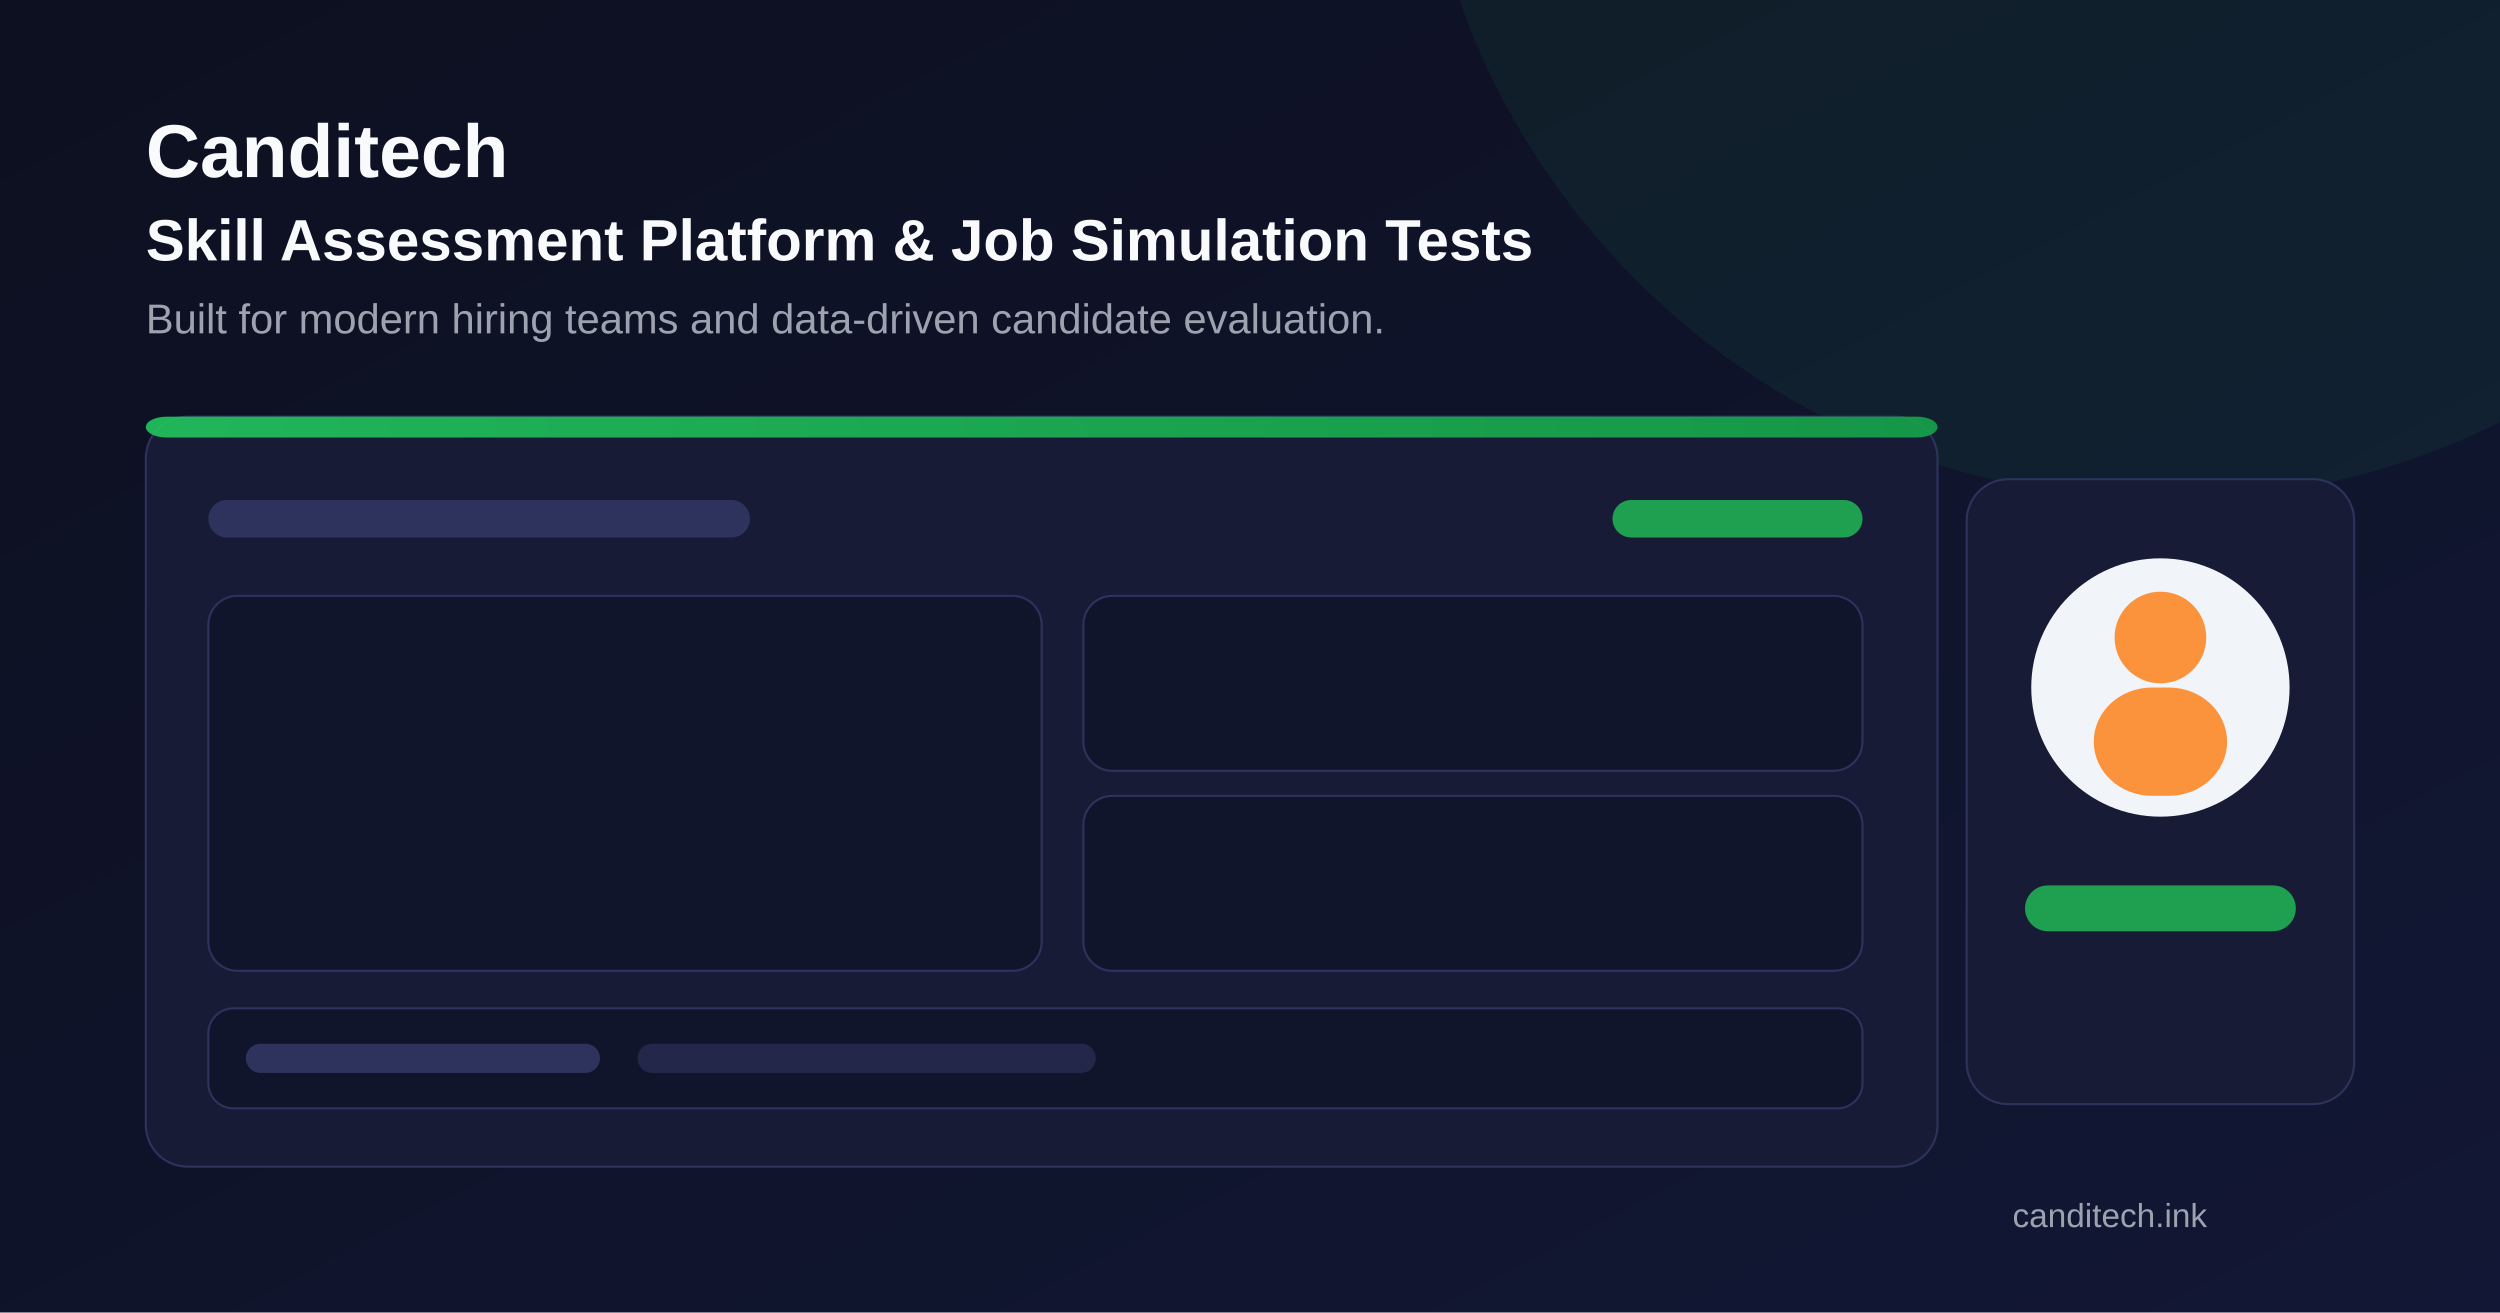
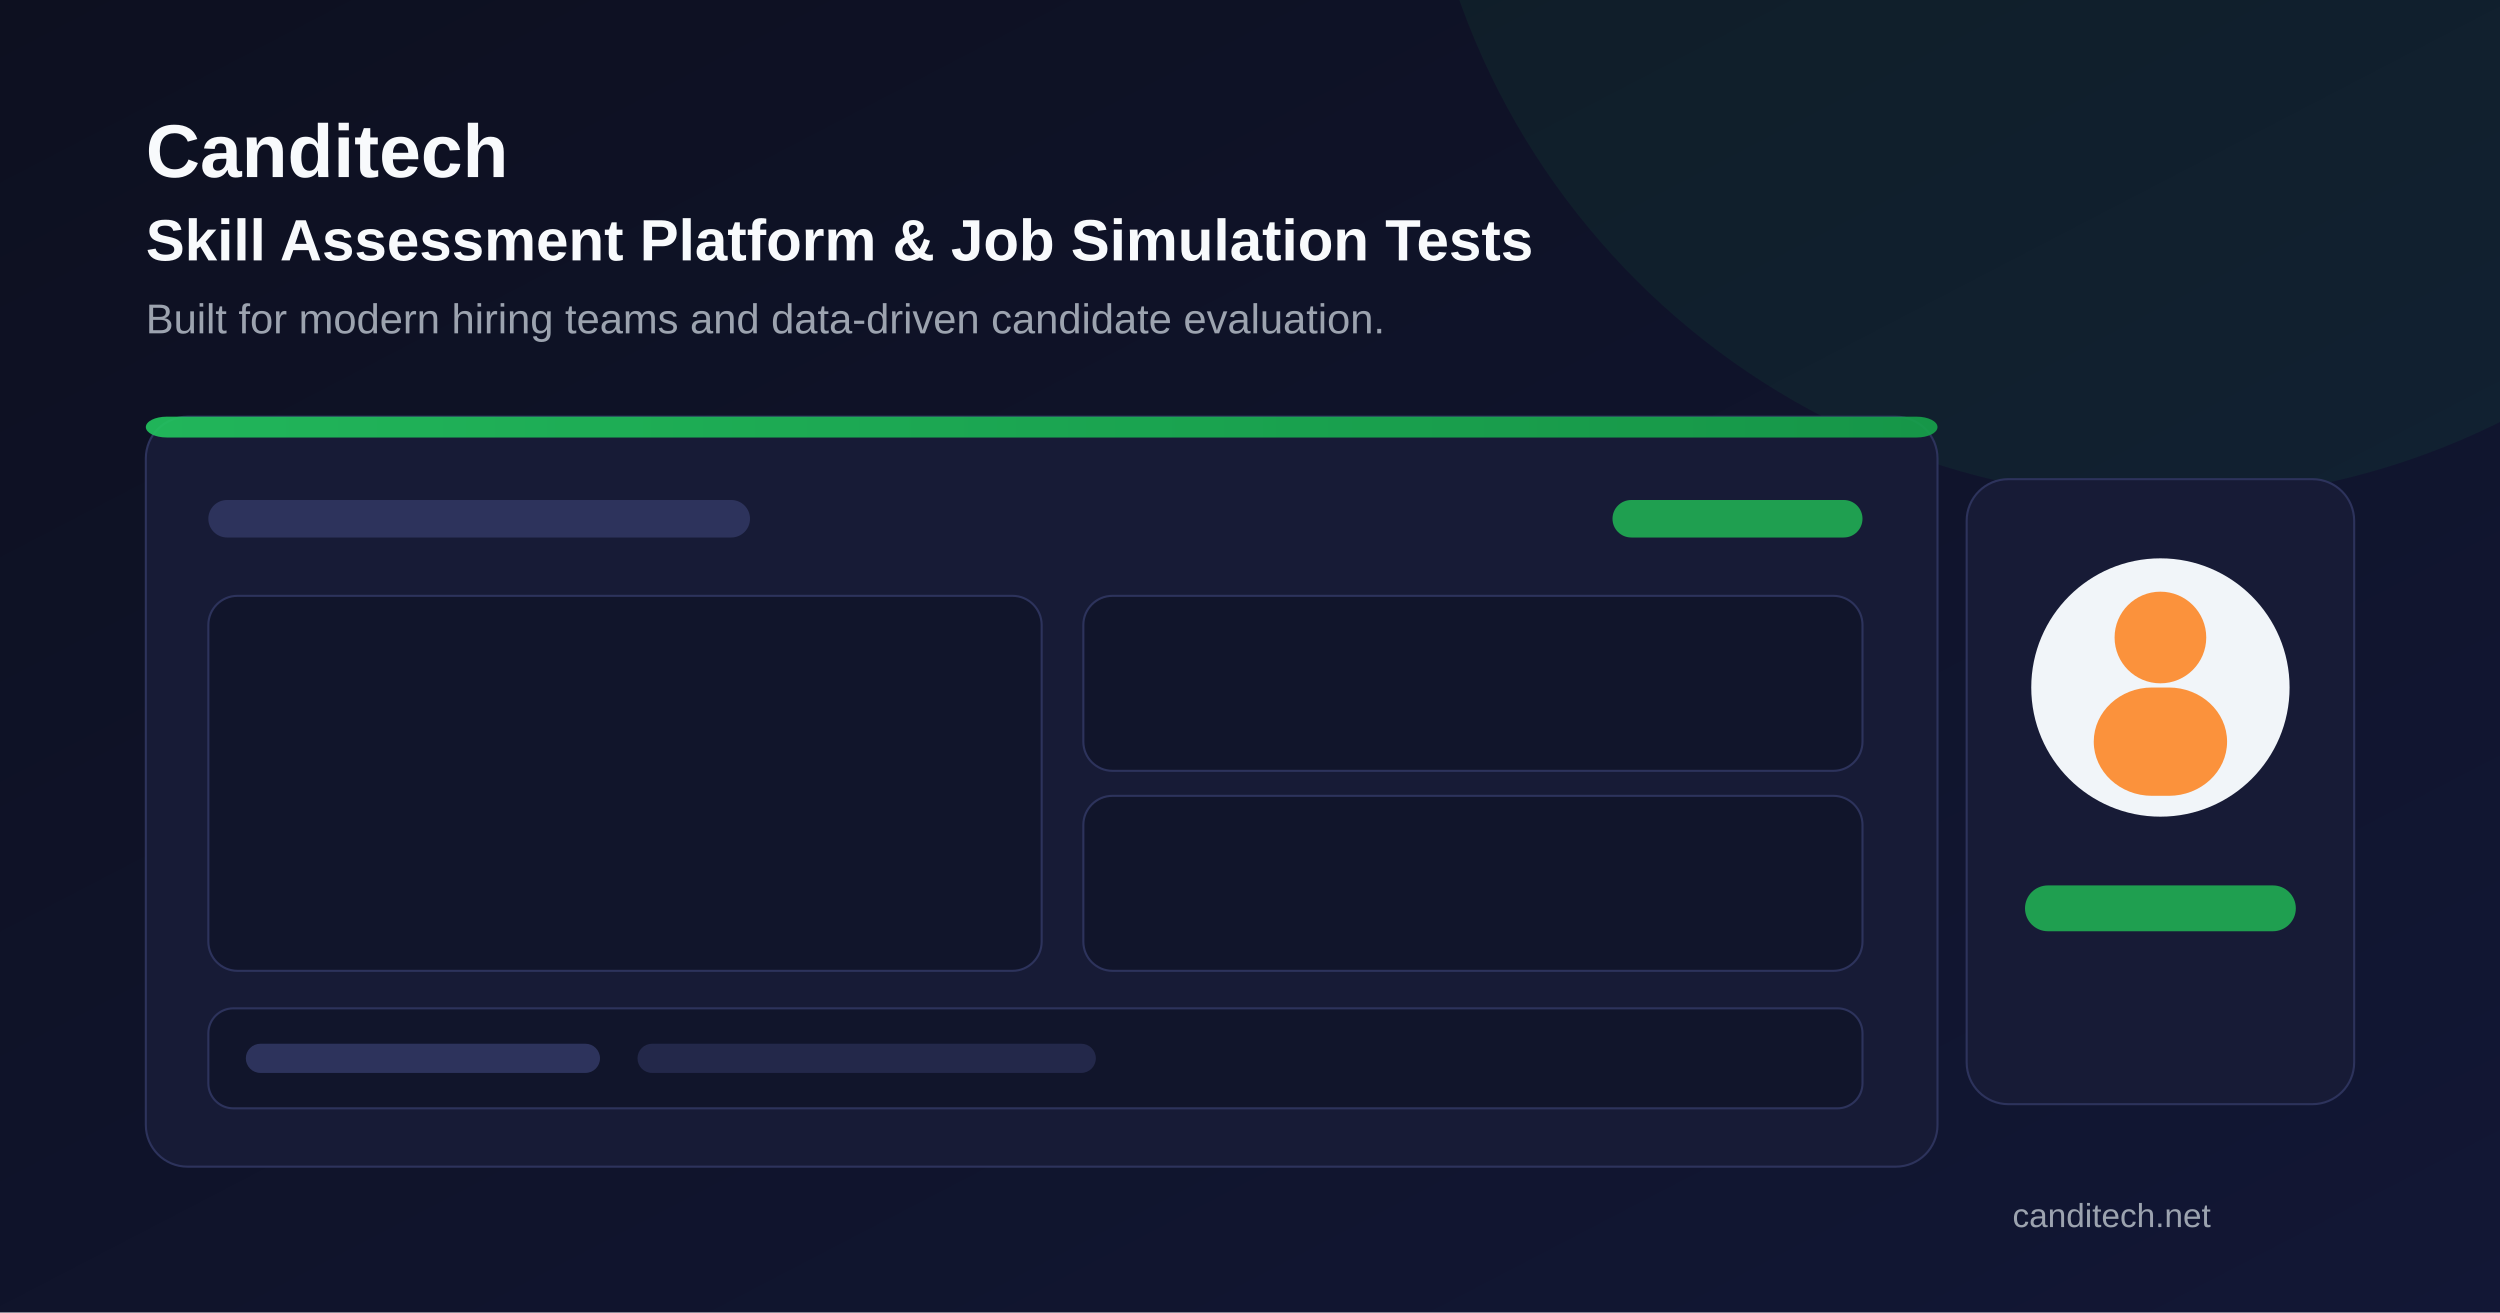
<svg xmlns="http://www.w3.org/2000/svg" width="1200" height="630" viewBox="0 0 1200 630" role="img" aria-label="Canditech dashboard preview">
  <defs>
    <linearGradient id="bg" x1="0" y1="0" x2="1" y2="1">
      <stop offset="0%" stop-color="#0d1020" />
      <stop offset="100%" stop-color="#121735" />
    </linearGradient>
    <linearGradient id="accent" x1="0" y1="0" x2="1" y2="0">
      <stop offset="0%" stop-color="#22c55e" />
      <stop offset="100%" stop-color="#16a34a" />
    </linearGradient>
  </defs>
  <rect width="1200" height="630" fill="url(#bg)" />
  <circle cx="1040" cy="-120" r="360" fill="#22c55e" opacity="0.07" />
  <text x="70" y="85" font-family="DM Sans, Segoe UI, Arial, sans-serif" font-size="36" font-weight="700" fill="#f8fafc">Canditech</text>
  <text x="70" y="125" font-family="DM Sans, Segoe UI, Arial, sans-serif" font-size="28" font-weight="700" fill="#f8fafc">Skill Assessment Platform &amp; Job Simulation Tests</text>
  <text x="70" y="160" font-family="DM Sans, Segoe UI, Arial, sans-serif" font-size="20" fill="#9ca3af">Built for modern hiring teams and data-driven candidate evaluation.</text>
  <rect x="70" y="200" width="860" height="360" rx="20" fill="#171b36" stroke="#2d335c" />
  <rect x="70" y="200" width="860" height="10" rx="10" fill="url(#accent)" opacity="0.9" />
  <rect x="100" y="240" width="260" height="18" rx="9" fill="#2d335c" />
  <rect x="774" y="240" width="120" height="18" rx="9" fill="#1f9f50" />
  <rect x="100" y="286" width="400" height="180" rx="14" fill="#11152b" stroke="#2d335c" />
  <rect x="520" y="286" width="374" height="84" rx="14" fill="#11152b" stroke="#2d335c" />
  <rect x="520" y="382" width="374" height="84" rx="14" fill="#11152b" stroke="#2d335c" />
  <rect x="100" y="484" width="794" height="48" rx="12" fill="#11152b" stroke="#2d335c" />
  <rect x="118" y="501" width="170" height="14" rx="7" fill="#2d335c" />
  <rect x="306" y="501" width="220" height="14" rx="7" fill="#23284a" />
  <rect x="944" y="230" width="186" height="300" rx="20" fill="#171b36" stroke="#2d335c" />
  <circle cx="1037" cy="330" r="62" fill="#f1f5f9" />
  <circle cx="1037" cy="306" r="22" fill="#fb923c" />
  <rect x="1005" y="330" width="64" height="52" rx="28" fill="#fb923c" />
  <rect x="972" y="425" width="130" height="22" rx="11" fill="#1f9f50" />
-   <text x="966" y="589" font-family="DM Sans, Segoe UI, Arial, sans-serif" font-size="16" fill="#9ca3af">canditech.ink</text>
+   <text x="966" y="589" font-family="DM Sans, Segoe UI, Arial, sans-serif" font-size="16" fill="#9ca3af">canditech.net</text>
</svg>
